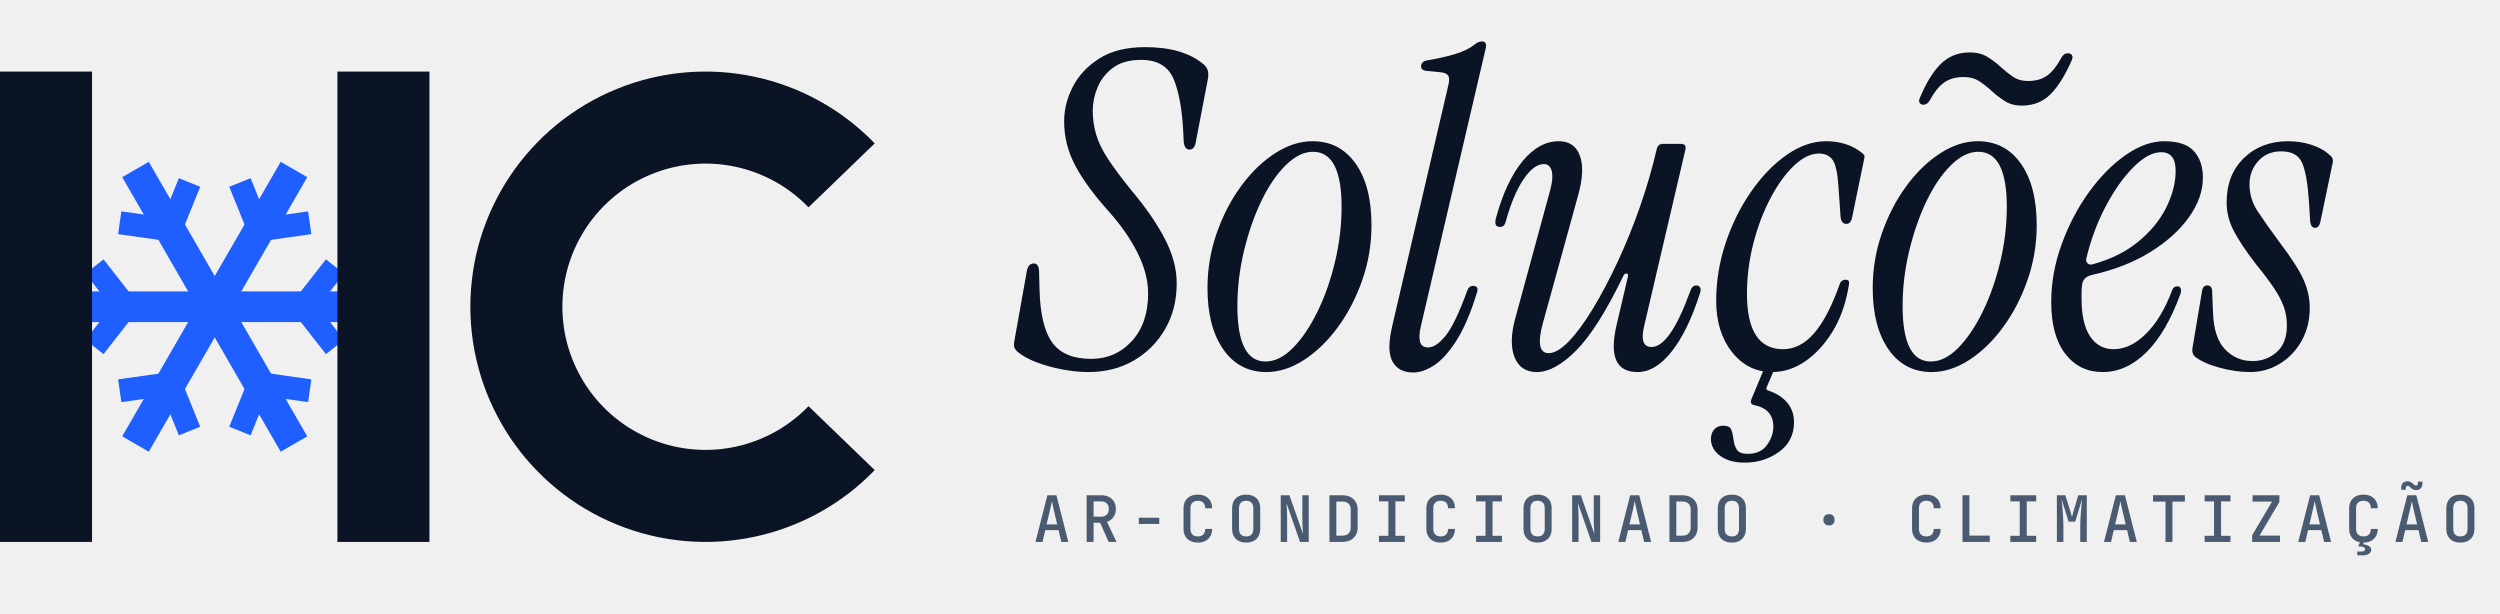
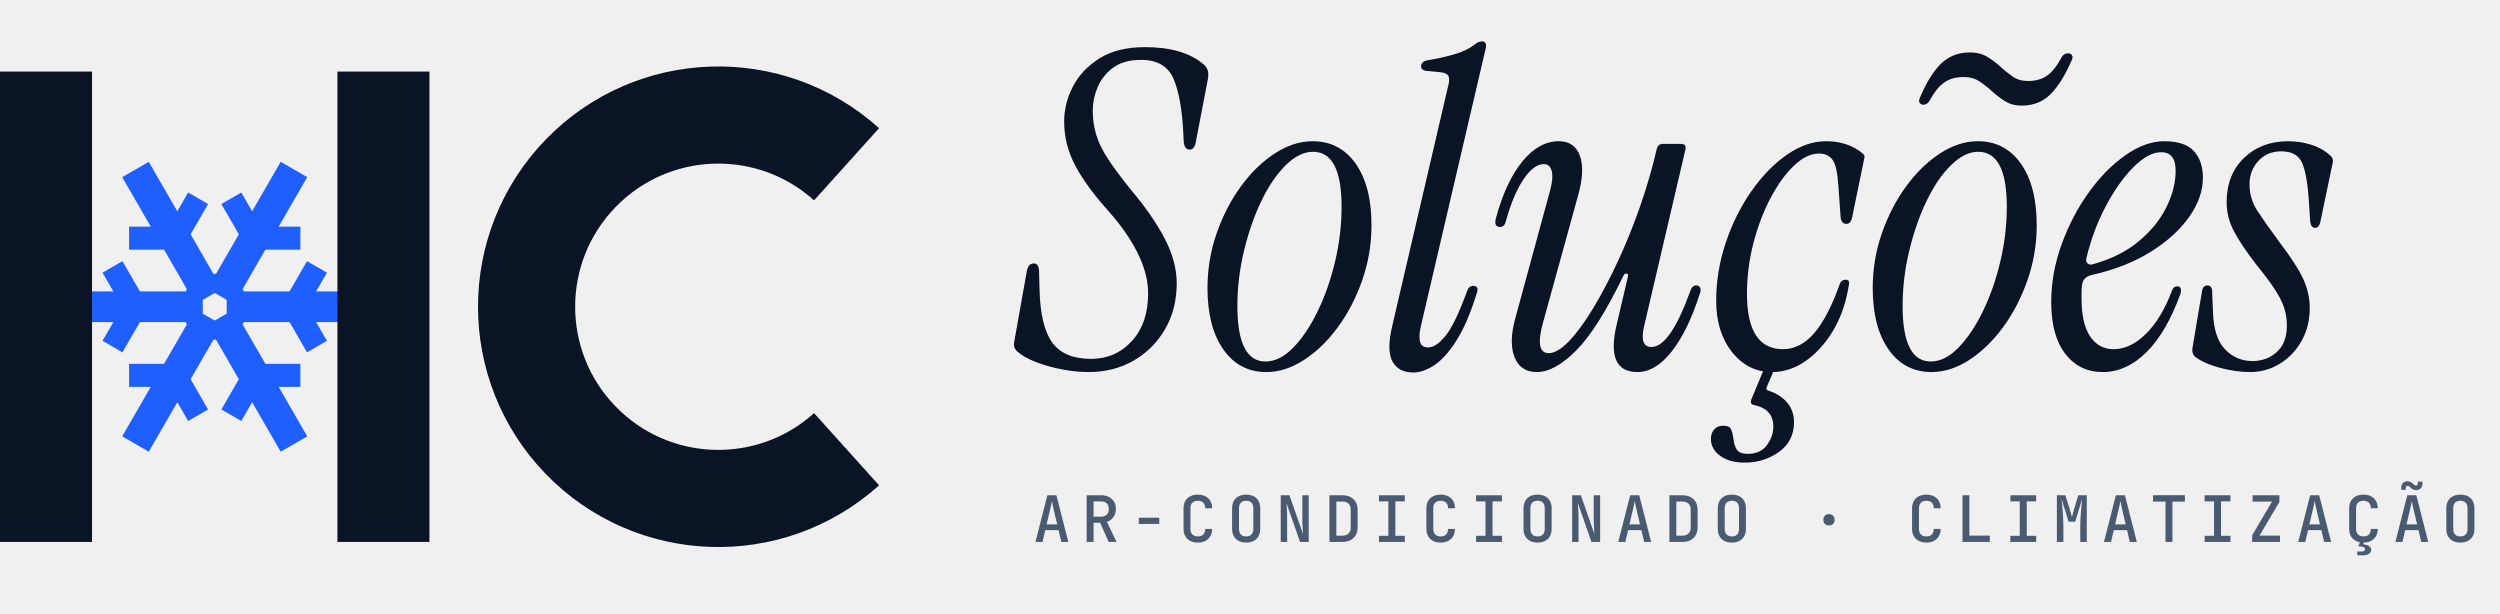
<svg xmlns="http://www.w3.org/2000/svg" viewBox="0 0 489.0 120">
-   <path d="M42.00 60.00L73.00 60.00" stroke="#1f5fff" stroke-width="6" stroke-linecap="butt" fill="none" />
-   <path d="M59.36 60.00L65.52 52.12" stroke="#1f5fff" stroke-width="4.5" stroke-linecap="butt" fill="none" />
-   <path d="M59.36 60.00L65.52 67.88" stroke="#1f5fff" stroke-width="4.5" stroke-linecap="butt" fill="none" />
-   <path d="M42.00 60.00L57.50 86.85" stroke="#1f5fff" stroke-width="6" stroke-linecap="butt" fill="none" />
-   <path d="M50.68 75.03L60.58 76.43" stroke="#1f5fff" stroke-width="4.5" stroke-linecap="butt" fill="none" />
-   <path d="M50.68 75.03L46.93 84.31" stroke="#1f5fff" stroke-width="4.5" stroke-linecap="butt" fill="none" />
-   <path d="M42.00 60.00L26.50 86.85" stroke="#1f5fff" stroke-width="6" stroke-linecap="butt" fill="none" />
-   <path d="M33.32 75.03L37.07 84.31" stroke="#1f5fff" stroke-width="4.5" stroke-linecap="butt" fill="none" />
-   <path d="M33.32 75.03L23.42 76.43" stroke="#1f5fff" stroke-width="4.5" stroke-linecap="butt" fill="none" />
-   <path d="M42.00 60.00L11.00 60.00" stroke="#1f5fff" stroke-width="6" stroke-linecap="butt" fill="none" />
-   <path d="M24.64 60.00L18.48 67.88" stroke="#1f5fff" stroke-width="4.5" stroke-linecap="butt" fill="none" />
-   <path d="M24.64 60.00L18.48 52.12" stroke="#1f5fff" stroke-width="4.5" stroke-linecap="butt" fill="none" />
-   <path d="M42.00 60.00L26.50 33.15" stroke="#1f5fff" stroke-width="6" stroke-linecap="butt" fill="none" />
-   <path d="M33.32 44.97L23.42 43.57" stroke="#1f5fff" stroke-width="4.5" stroke-linecap="butt" fill="none" />
-   <path d="M33.32 44.97L37.07 35.69" stroke="#1f5fff" stroke-width="4.5" stroke-linecap="butt" fill="none" />
-   <path d="M42.00 60.00L57.50 33.15" stroke="#1f5fff" stroke-width="6" stroke-linecap="butt" fill="none" />
-   <path d="M50.68 44.97L46.93 35.69" stroke="#1f5fff" stroke-width="4.5" stroke-linecap="butt" fill="none" />
-   <path d="M50.68 44.97L60.58 43.57" stroke="#1f5fff" stroke-width="4.5" stroke-linecap="butt" fill="none" />
+   <mask id="hc683441" maskUnits="userSpaceOnUse" x="0" y="0" width="172" height="120">
+     <rect width="172" height="120" fill="#fff" />
+     <polygon points="44.34,61.35 42.00,62.70 39.66,61.35 39.66,58.65 42.00,57.30 44.34,58.65" fill="#000" />
+   </mask>
+   <g mask="url(#hc683441)">
+     <path d="M42.00 60.00L73.00 60.00" stroke="#1f5fff" stroke-width="6" fill="none" />
+     <path d="M57.50 60.00L62.00 52.21" stroke="#1f5fff" stroke-width="4.5" fill="none" />
+     <path d="M57.50 60.00L62.00 67.79" stroke="#1f5fff" stroke-width="4.5" fill="none" />
+     <path d="M42.00 60.00L57.50 86.85" stroke="#1f5fff" stroke-width="6" fill="none" />
+     <path d="M49.75 73.42L58.75 73.42" stroke="#1f5fff" stroke-width="4.5" fill="none" />
+     <path d="M49.75 73.42L45.25 81.22" stroke="#1f5fff" stroke-width="4.5" fill="none" />
+     <path d="M42.00 60.00L26.50 86.85" stroke="#1f5fff" stroke-width="6" fill="none" />
+     <path d="M34.25 73.42L38.75 81.22" stroke="#1f5fff" stroke-width="4.5" fill="none" />
+     <path d="M34.25 73.42L25.25 73.42" stroke="#1f5fff" stroke-width="4.5" fill="none" />
+     <path d="M42.00 60.00L11.00 60.00" stroke="#1f5fff" stroke-width="6" fill="none" />
+     <path d="M26.50 60.00L22.00 67.79" stroke="#1f5fff" stroke-width="4.5" fill="none" />
+     <path d="M26.50 60.00L22.00 52.21" stroke="#1f5fff" stroke-width="4.5" fill="none" />
+     <path d="M42.00 60.00L26.50 33.15" stroke="#1f5fff" stroke-width="6" fill="none" />
+     <path d="M34.25 46.58L25.25 46.58" stroke="#1f5fff" stroke-width="4.5" fill="none" />
+     <path d="M34.25 46.58L38.75 38.78" stroke="#1f5fff" stroke-width="4.5" fill="none" />
+     <path d="M42.00 60.00L57.50 33.15" stroke="#1f5fff" stroke-width="6" fill="none" />
+     <path d="M49.75 46.58L45.25 38.78" stroke="#1f5fff" stroke-width="4.5" fill="none" />
+     <path d="M49.75 46.58L58.75 46.58" stroke="#1f5fff" stroke-width="4.5" fill="none" />
+     <polygon points="47.63,63.25 42.00,66.50 36.37,63.25 36.37,56.75 42.00,53.50 47.63,56.75" fill="#1f5fff" />
+   </g>
  <rect x="0" y="14" width="18" height="92" fill="#0a1424" />
  <rect x="66" y="14" width="18" height="92" fill="#0a1424" />
-   <path d="M164.62 34.30A37 37 0 1 0 164.62 85.70" fill="none" stroke="#0a1424" stroke-width="18" />
+   <path d="M165.59 32.13A37.5 37.5 0 1 0 165.59 87.87" fill="none" stroke="#0a1424" stroke-width="19" />
  <path d="M212.878 72.774Q210.47 72.774 207.761 72.258Q205.052 71.742 202.687 70.839Q200.322 69.936 198.946 68.732Q198.516 68.302 198.387 67.872Q198.258 67.442 198.43 66.582L200.838 53.08Q201.096 51.532 202.214 51.532Q203.246 51.532 203.246 53.252L203.332 56.606Q203.504 63.83 205.826 67.012Q208.148 70.194 213.394 70.194Q218.21 70.194 221.392 66.711Q224.574 63.228 224.574 57.38Q224.574 53.596 222.51 49.468Q220.446 45.34 216.748 41.212Q212.362 36.31 210.255 32.268Q208.148 28.226 208.148 23.754Q208.148 20.228 209.868 16.917Q211.588 13.606 215.071 11.413Q218.554 9.22 223.972 9.22Q231.454 9.22 235.41 12.574Q236.614 13.52 236.27 15.412L233.862 27.968Q233.604 29.258 232.658 29.258Q231.712 29.258 231.54 27.796L231.454 25.99Q231.11 19.024 229.519 15.369Q227.928 11.714 223.198 11.714Q219.758 11.714 217.694 13.262Q215.63 14.81 214.684 17.089Q213.738 19.368 213.738 21.604Q213.738 24.098 214.426 26.377Q215.114 28.656 216.791 31.193Q218.468 33.73 221.392 37.342Q225.52 42.244 227.842 46.716Q230.164 51.188 230.164 55.402Q230.164 60.476 227.885 64.389Q225.606 68.302 221.736 70.538Q217.866 72.774 212.878 72.774ZM247.708 72.774Q242.376 72.774 239.28 68.345Q236.184 63.916 236.184 56.348Q236.184 50.758 237.99 45.598Q239.796 40.438 242.763 36.396Q245.73 32.354 249.385 29.989Q253.04 27.624 256.738 27.624Q262.07 27.624 265.166 32.01Q268.262 36.396 268.262 44.05Q268.262 49.64 266.456 54.8Q264.65 59.96 261.683 64.002Q258.716 68.044 255.061 70.409Q251.406 72.774 247.708 72.774ZM247.536 70.71Q250.288 70.71 252.911 68.044Q255.534 65.378 257.684 60.992Q259.834 56.606 261.124 51.231Q262.414 45.856 262.414 40.438Q262.414 29.688 256.824 29.688Q254.158 29.688 251.492 32.311Q248.826 34.934 246.719 39.32Q244.612 43.706 243.322 49.081Q242.032 54.456 242.032 59.874Q242.032 70.71 247.536 70.71ZM276.432 72.86Q273.594 72.86 272.39 70.753Q271.186 68.646 272.304 63.83L283.226 16.96Q283.656 15.412 283.269 14.81Q282.882 14.208 281.678 14.122L279.098 13.864Q277.808 13.778 277.98 12.746Q278.152 11.972 279.184 11.8Q282.28 11.284 284.688 10.553Q287.096 9.822 288.558 8.618Q289.246 8.102 289.848 8.102Q290.88 8.102 290.622 9.392L277.894 63.916Q277.464 65.808 277.765 66.883Q278.066 67.958 279.356 67.958Q280.904 67.958 282.753 65.679Q284.602 63.4 286.924 57.036Q287.268 55.918 288.128 55.918Q289.418 55.918 288.816 57.466Q287.01 63.314 284.817 66.711Q282.624 70.108 280.474 71.484Q278.324 72.86 276.432 72.86ZM300.598 72.774Q297.416 72.774 296.255 69.893Q295.094 67.012 296.384 62.282L303.178 37.342Q303.866 34.848 303.522 33.472Q303.178 32.096 301.974 32.096Q299.996 32.096 297.975 35.106Q295.954 38.116 294.492 43.448Q294.234 44.394 293.374 44.394Q292.17 44.394 292.6 42.674Q294.578 35.45 297.803 31.537Q301.028 27.624 304.898 27.624Q307.994 27.624 309.026 30.462Q310.058 33.3 308.682 38.202L301.802 63.142Q300.168 69.076 302.92 69.076Q304.64 69.076 306.876 66.754Q309.112 64.432 311.563 60.39Q314.014 56.348 316.422 51.188Q318.83 46.028 320.808 40.352Q322.786 34.676 324.076 29.086Q324.334 28.14 325.28 28.14H328.72Q329.924 28.14 329.666 29.258L321.582 63.83Q320.636 67.872 323.044 67.872Q326.656 67.872 330.612 56.95Q330.956 55.832 331.816 55.832Q332.332 55.832 332.547 56.262Q332.762 56.692 332.504 57.38Q330.182 64.69 327.0 68.732Q323.818 72.774 320.292 72.774Q314.1 72.774 316.164 63.744L318.4 54.198Q318.572 53.596 318.185 53.51Q317.798 53.424 317.54 53.94Q312.552 64.26 308.338 68.517Q304.124 72.774 300.598 72.774ZM346.608 72.774Q341.878 72.774 338.782 68.861Q335.686 64.948 335.686 58.842Q335.686 53.08 337.535 47.533Q339.384 41.986 342.523 37.471Q345.662 32.956 349.489 30.29Q353.316 27.624 357.186 27.624Q361.314 27.624 364.152 29.86Q364.582 30.204 364.668 30.419Q364.754 30.634 364.582 31.322L362.26 42.588Q362.002 43.792 361.142 43.792Q360.196 43.792 360.024 42.502L359.594 36.396Q359.336 32.44 358.433 31.236Q357.53 30.032 355.81 30.032Q353.402 30.032 350.908 32.397Q348.414 34.762 346.307 38.761Q344.2 42.76 342.953 47.619Q341.706 52.478 341.706 57.466Q341.706 68.302 348.758 68.302Q352.112 68.302 354.821 65.206Q357.53 62.11 359.852 55.574Q360.11 54.714 361.056 54.714Q361.572 54.714 361.658 55.101Q361.744 55.488 361.486 56.606Q360.626 61.336 358.39 64.948Q356.154 68.56 353.101 70.667Q350.048 72.774 346.608 72.774ZM347.64 70.882 345.576 75.698Q345.318 76.214 345.834 76.386Q348.242 77.16 349.575 78.751Q350.908 80.342 350.908 82.578Q350.908 86.276 347.984 88.383Q345.06 90.49 341.276 90.49Q338.266 90.49 336.46 89.157Q334.654 87.824 334.654 85.846Q334.654 84.728 335.299 83.997Q335.944 83.266 337.062 83.266Q338.352 83.266 338.653 84.083Q338.954 84.9 339.083 86.018Q339.212 87.136 339.728 87.953Q340.244 88.77 341.878 88.77Q344.372 88.77 345.619 87.05Q346.866 85.33 346.866 83.438Q346.866 79.998 343.082 79.224Q342.222 79.052 342.566 78.106L345.576 70.882ZM377.826 72.774Q372.494 72.774 369.398 68.345Q366.302 63.916 366.302 56.348Q366.302 50.758 368.108 45.598Q369.914 40.438 372.881 36.396Q375.848 32.354 379.503 29.989Q383.158 27.624 386.856 27.624Q392.188 27.624 395.284 32.01Q398.38 36.396 398.38 44.05Q398.38 49.64 396.574 54.8Q394.768 59.96 391.801 64.002Q388.834 68.044 385.179 70.409Q381.524 72.774 377.826 72.774ZM377.654 70.71Q380.406 70.71 383.029 68.044Q385.652 65.378 387.802 60.992Q389.952 56.606 391.242 51.231Q392.532 45.856 392.532 40.438Q392.532 29.688 386.942 29.688Q384.276 29.688 381.61 32.311Q378.944 34.934 376.837 39.32Q374.73 43.706 373.44 49.081Q372.15 54.456 372.15 59.874Q372.15 70.71 377.654 70.71ZM395.456 20.658Q393.564 20.658 392.188 19.798Q390.812 18.938 389.651 17.863Q388.49 16.788 387.2 15.928Q385.91 15.068 384.104 15.068Q381.782 15.068 380.277 16.143Q378.772 17.218 377.568 19.454Q377.052 20.486 376.192 20.486Q375.762 20.486 375.504 20.142Q375.246 19.798 375.504 19.196Q377.31 14.81 379.589 12.531Q381.868 10.252 385.308 10.252Q387.286 10.252 388.705 11.112Q390.124 11.972 391.285 13.047Q392.446 14.122 393.693 14.982Q394.94 15.842 396.66 15.842Q398.982 15.842 400.444 14.767Q401.906 13.692 403.11 11.456Q403.626 10.424 404.486 10.424Q405.002 10.424 405.26 10.768Q405.518 11.112 405.26 11.714Q403.368 16.1 401.132 18.379Q398.896 20.658 395.456 20.658ZM411.28 72.774Q406.722 72.774 403.97 69.205Q401.218 65.636 401.218 59.1Q401.218 53.424 403.239 47.834Q405.26 42.244 408.528 37.686Q411.796 33.128 415.709 30.376Q419.622 27.624 423.32 27.624Q427.362 27.624 429.125 29.559Q430.888 31.494 430.888 34.762Q430.888 38.632 428.179 42.459Q425.47 46.286 420.611 49.296Q415.752 52.306 409.216 53.768Q407.324 54.198 407.238 55.918Q407.152 56.52 407.152 57.165Q407.152 57.81 407.152 58.412Q407.152 63.314 408.829 65.808Q410.506 68.302 413.43 68.302Q416.698 68.302 419.751 65.292Q422.804 62.282 424.868 56.778Q425.126 56.004 425.9 56.004Q426.416 56.004 426.545 56.434Q426.674 56.864 426.502 57.466Q423.75 65.034 419.837 68.904Q415.924 72.774 411.28 72.774ZM408.098 50.5Q407.926 51.102 408.313 51.489Q408.7 51.876 409.302 51.704Q414.634 50.242 418.246 47.275Q421.858 44.308 423.707 40.61Q425.556 36.912 425.556 33.386Q425.556 29.774 422.718 29.774Q420.224 29.774 417.3 32.698Q414.376 35.622 411.882 40.352Q409.388 45.082 408.098 50.5ZM440.09 72.774Q437.252 72.774 434.113 71.914Q430.974 71.054 429.34 69.764Q428.738 69.248 428.824 68.216L430.716 56.95Q430.888 55.832 431.748 55.832Q432.694 55.832 432.694 57.036L432.866 61.164Q433.038 66.066 435.231 68.345Q437.424 70.624 440.606 70.624Q443.358 70.624 445.336 68.861Q447.314 67.098 447.314 63.658Q447.314 61.68 446.712 60.003Q446.11 58.326 444.82 56.391Q443.53 54.456 441.294 51.704Q438.37 47.92 436.951 45.211Q435.532 42.502 435.532 39.578Q435.532 34.16 438.929 30.892Q442.326 27.624 447.572 27.624Q449.894 27.624 452.087 28.312Q454.28 29.0 455.742 30.376Q456.516 30.978 456.258 31.924L453.85 43.448Q453.592 44.566 452.818 44.566Q452.044 44.566 451.872 43.362L451.614 39.234Q451.27 34.074 450.281 31.838Q449.292 29.602 446.196 29.602Q443.444 29.602 441.724 31.494Q440.004 33.386 440.004 36.052Q440.004 38.89 441.552 41.255Q443.1 43.62 445.766 47.232Q449.292 51.876 450.539 54.628Q451.786 57.38 451.786 60.218Q451.786 63.83 450.195 66.668Q448.604 69.506 445.938 71.14Q443.272 72.774 440.09 72.774Z" fill="#0a1424" />
  <path d="M202.537 106.0 204.863 96.875H206.637L208.963 106.0H207.6L207.05 103.688H204.463L203.912 106.0ZM204.713 102.575H206.787L206.162 99.938Q206.0 99.237 205.894 98.719Q205.787 98.2 205.75 98.013Q205.713 98.2 205.613 98.719Q205.512 99.237 205.338 99.925ZM212.55 106.0V96.875H215.412Q216.275 96.875 216.913 97.206Q217.55 97.537 217.906 98.137Q218.262 98.737 218.262 99.55Q218.262 100.463 217.794 101.131Q217.325 101.8 216.525 102.075L218.387 106.0H216.85L215.188 102.25H213.9V106.0ZM213.9 101.062H215.412Q216.088 101.062 216.488 100.656Q216.887 100.25 216.887 99.575Q216.887 98.875 216.488 98.475Q216.088 98.075 215.412 98.075H213.9ZM222.75 102.487V101.263H226.75V102.487ZM234.3 106.125Q233.45 106.125 232.819 105.806Q232.188 105.487 231.844 104.881Q231.5 104.275 231.5 103.463V99.412Q231.5 98.588 231.844 97.988Q232.188 97.388 232.819 97.069Q233.45 96.75 234.3 96.75Q235.15 96.75 235.775 97.075Q236.4 97.4 236.744 97.994Q237.088 98.588 237.088 99.412H235.738Q235.738 98.7 235.363 98.325Q234.988 97.95 234.3 97.95Q233.613 97.95 233.231 98.325Q232.85 98.7 232.85 99.4V103.463Q232.85 104.162 233.231 104.544Q233.613 104.925 234.3 104.925Q234.988 104.925 235.363 104.544Q235.738 104.162 235.738 103.463H237.088Q237.088 104.275 236.744 104.875Q236.4 105.475 235.775 105.8Q235.15 106.125 234.3 106.125ZM243.75 106.125Q242.9 106.125 242.281 105.806Q241.662 105.487 241.331 104.881Q241.0 104.275 241.0 103.463V99.412Q241.0 98.588 241.331 97.988Q241.662 97.388 242.281 97.069Q242.9 96.75 243.75 96.75Q244.6 96.75 245.219 97.069Q245.838 97.388 246.169 97.988Q246.5 98.588 246.5 99.4V103.463Q246.5 104.275 246.169 104.881Q245.838 105.487 245.219 105.806Q244.6 106.125 243.75 106.125ZM243.75 104.925Q244.438 104.925 244.794 104.544Q245.15 104.162 245.15 103.463V99.412Q245.15 98.7 244.794 98.325Q244.438 97.95 243.75 97.95Q243.075 97.95 242.712 98.325Q242.35 98.7 242.35 99.412V103.463Q242.35 104.162 242.712 104.544Q243.075 104.925 243.75 104.925ZM250.512 106.0V96.875H252.213L254.875 104.463Q254.85 104.1 254.812 103.6Q254.775 103.1 254.756 102.562Q254.738 102.025 254.738 101.588V96.875H255.988V106.0H254.287L251.637 98.412Q251.662 98.737 251.694 99.225Q251.725 99.713 251.744 100.238Q251.762 100.763 251.762 101.213V106.0ZM260.038 106.0V96.875H262.587Q263.488 96.875 264.15 97.219Q264.812 97.562 265.181 98.188Q265.55 98.812 265.55 99.662V103.2Q265.55 104.037 265.181 104.675Q264.812 105.312 264.15 105.656Q263.488 106.0 262.587 106.0ZM261.387 104.775H262.587Q263.337 104.775 263.769 104.356Q264.2 103.938 264.2 103.2V99.662Q264.2 98.938 263.769 98.519Q263.337 98.1 262.587 98.1H261.387ZM269.725 106.0V104.8H271.562V98.075H269.725V96.875H274.775V98.075H272.938V104.8H274.775V106.0ZM281.8 106.125Q280.95 106.125 280.319 105.806Q279.688 105.487 279.344 104.881Q279.0 104.275 279.0 103.463V99.412Q279.0 98.588 279.344 97.988Q279.688 97.388 280.319 97.069Q280.95 96.75 281.8 96.75Q282.65 96.75 283.275 97.075Q283.9 97.4 284.244 97.994Q284.587 98.588 284.587 99.412H283.238Q283.238 98.7 282.863 98.325Q282.488 97.95 281.8 97.95Q281.113 97.95 280.731 98.325Q280.35 98.7 280.35 99.4V103.463Q280.35 104.162 280.731 104.544Q281.113 104.925 281.8 104.925Q282.488 104.925 282.863 104.544Q283.238 104.162 283.238 103.463H284.587Q284.587 104.275 284.244 104.875Q283.9 105.475 283.275 105.8Q282.65 106.125 281.8 106.125ZM288.725 106.0V104.8H290.562V98.075H288.725V96.875H293.775V98.075H291.938V104.8H293.775V106.0ZM300.75 106.125Q299.9 106.125 299.281 105.806Q298.663 105.487 298.331 104.881Q298.0 104.275 298.0 103.463V99.412Q298.0 98.588 298.331 97.988Q298.663 97.388 299.281 97.069Q299.9 96.75 300.75 96.75Q301.6 96.75 302.219 97.069Q302.837 97.388 303.169 97.988Q303.5 98.588 303.5 99.4V103.463Q303.5 104.275 303.169 104.881Q302.837 105.487 302.219 105.806Q301.6 106.125 300.75 106.125ZM300.75 104.925Q301.438 104.925 301.794 104.544Q302.15 104.162 302.15 103.463V99.412Q302.15 98.7 301.794 98.325Q301.438 97.95 300.75 97.95Q300.075 97.95 299.712 98.325Q299.35 98.7 299.35 99.412V103.463Q299.35 104.162 299.712 104.544Q300.075 104.925 300.75 104.925ZM307.512 106.0V96.875H309.212L311.875 104.463Q311.85 104.1 311.812 103.6Q311.775 103.1 311.756 102.562Q311.738 102.025 311.738 101.588V96.875H312.988V106.0H311.288L308.637 98.412Q308.663 98.737 308.694 99.225Q308.725 99.713 308.744 100.238Q308.762 100.763 308.762 101.213V106.0ZM316.538 106.0 318.863 96.875H320.637L322.962 106.0H321.6L321.05 103.688H318.462L317.913 106.0ZM318.712 102.575H320.788L320.163 99.938Q320.0 99.237 319.894 98.719Q319.788 98.2 319.75 98.013Q319.712 98.2 319.612 98.719Q319.512 99.237 319.337 99.925ZM326.538 106.0V96.875H329.087Q329.988 96.875 330.65 97.219Q331.312 97.562 331.681 98.188Q332.05 98.812 332.05 99.662V103.2Q332.05 104.037 331.681 104.675Q331.312 105.312 330.65 105.656Q329.988 106.0 329.087 106.0ZM327.887 104.775H329.087Q329.837 104.775 330.269 104.356Q330.7 103.938 330.7 103.2V99.662Q330.7 98.938 330.269 98.519Q329.837 98.1 329.087 98.1H327.887ZM338.75 106.125Q337.9 106.125 337.281 105.806Q336.663 105.487 336.331 104.881Q336.0 104.275 336.0 103.463V99.412Q336.0 98.588 336.331 97.988Q336.663 97.388 337.281 97.069Q337.9 96.75 338.75 96.75Q339.6 96.75 340.219 97.069Q340.837 97.388 341.169 97.988Q341.5 98.588 341.5 99.4V103.463Q341.5 104.275 341.169 104.881Q340.837 105.487 340.219 105.806Q339.6 106.125 338.75 106.125ZM338.75 104.925Q339.438 104.925 339.794 104.544Q340.15 104.162 340.15 103.463V99.412Q340.15 98.7 339.794 98.325Q339.438 97.95 338.75 97.95Q338.075 97.95 337.712 98.325Q337.35 98.7 337.35 99.412V103.463Q337.35 104.162 337.712 104.544Q338.075 104.925 338.75 104.925ZM357.75 102.775Q357.25 102.775 356.95 102.481Q356.65 102.188 356.65 101.688Q356.65 101.175 356.95 100.869Q357.25 100.562 357.75 100.562Q358.262 100.562 358.556 100.869Q358.85 101.175 358.85 101.688Q358.85 102.188 358.556 102.481Q358.262 102.775 357.75 102.775ZM376.8 106.125Q375.95 106.125 375.319 105.806Q374.688 105.487 374.344 104.881Q374.0 104.275 374.0 103.463V99.412Q374.0 98.588 374.344 97.988Q374.688 97.388 375.319 97.069Q375.95 96.75 376.8 96.75Q377.65 96.75 378.275 97.075Q378.9 97.4 379.244 97.994Q379.587 98.588 379.587 99.412H378.238Q378.238 98.7 377.863 98.325Q377.488 97.95 376.8 97.95Q376.113 97.95 375.731 98.325Q375.35 98.7 375.35 99.4V103.463Q375.35 104.162 375.731 104.544Q376.113 104.925 376.8 104.925Q377.488 104.925 377.863 104.544Q378.238 104.162 378.238 103.463H379.587Q379.587 104.275 379.244 104.875Q378.9 105.475 378.275 105.8Q377.65 106.125 376.8 106.125ZM383.863 106.0V96.875H385.212V104.763H389.2V106.0ZM393.225 106.0V104.8H395.062V98.075H393.225V96.875H398.275V98.075H396.438V104.8H398.275V106.0ZM402.325 106.0V96.875H403.988L404.9 99.8Q405.038 100.213 405.138 100.594Q405.238 100.975 405.275 101.162Q405.325 100.975 405.419 100.594Q405.512 100.213 405.637 99.8L406.512 96.875H408.175V106.0H406.9V102.925Q406.9 102.338 406.931 101.619Q406.962 100.9 407.025 100.169Q407.087 99.438 407.15 98.769Q407.212 98.1 407.262 97.6L405.913 102.037H404.613L403.238 97.6Q403.3 98.088 403.363 98.731Q403.425 99.375 403.475 100.1Q403.525 100.825 403.562 101.556Q403.6 102.287 403.6 102.925V106.0ZM411.538 106.0 413.863 96.875H415.637L417.962 106.0H416.6L416.05 103.688H413.462L412.913 106.0ZM413.712 102.575H415.788L415.163 99.938Q415.0 99.237 414.894 98.719Q414.788 98.2 414.75 98.013Q414.712 98.2 414.612 98.719Q414.512 99.237 414.337 99.925ZM423.575 106.0V98.112H421.137V96.862H427.363V98.112H424.925V106.0ZM431.225 106.0V104.8H433.062V98.075H431.225V96.875H436.275V98.075H434.438V104.8H436.275V106.0ZM440.525 106.0V104.688L444.413 98.112H440.6V96.875H445.85V98.188L441.962 104.763H445.975V106.0ZM449.538 106.0 451.863 96.875H453.637L455.962 106.0H454.6L454.05 103.688H451.462L450.913 106.0ZM451.712 102.575H453.788L453.163 99.938Q453.0 99.237 452.894 98.719Q452.788 98.2 452.75 98.013Q452.712 98.2 452.612 98.719Q452.512 99.237 452.337 99.925ZM461.087 108.625V107.875H462.0Q462.288 107.875 462.462 107.731Q462.637 107.588 462.637 107.425Q462.637 107.188 462.281 107.025Q461.925 106.862 461.288 106.862L461.725 105.713H462.488L462.238 106.45Q462.575 106.487 462.944 106.612Q463.312 106.737 463.562 106.969Q463.812 107.2 463.812 107.55Q463.812 107.987 463.381 108.306Q462.95 108.625 462.238 108.625ZM462.3 106.125Q461.45 106.125 460.819 105.806Q460.188 105.487 459.844 104.881Q459.5 104.275 459.5 103.463V99.412Q459.5 98.588 459.844 97.988Q460.188 97.388 460.819 97.069Q461.45 96.75 462.3 96.75Q463.15 96.75 463.775 97.075Q464.4 97.4 464.744 97.994Q465.087 98.588 465.087 99.412H463.738Q463.738 98.7 463.363 98.325Q462.988 97.95 462.3 97.95Q461.613 97.95 461.231 98.325Q460.85 98.7 460.85 99.4V103.463Q460.85 104.162 461.231 104.544Q461.613 104.925 462.3 104.925Q462.988 104.925 463.363 104.544Q463.738 104.162 463.738 103.463H465.087Q465.087 104.275 464.744 104.875Q464.4 105.475 463.775 105.8Q463.15 106.125 462.3 106.125ZM468.538 106.0 470.863 96.875H472.637L474.962 106.0H473.6L473.05 103.688H470.462L469.913 106.0ZM470.712 102.575H472.788L472.163 99.938Q472.0 99.237 471.894 98.719Q471.788 98.2 471.75 98.013Q471.712 98.2 471.612 98.719Q471.512 99.237 471.337 99.925ZM472.625 95.862Q472.238 95.862 472.0 95.737Q471.762 95.612 471.6 95.45Q471.438 95.287 471.288 95.156Q471.137 95.025 470.938 95.025Q470.775 95.025 470.669 95.138Q470.562 95.25 470.562 95.463V95.8H469.675V95.412Q469.675 94.825 470.006 94.481Q470.337 94.138 470.875 94.138Q471.262 94.138 471.5 94.263Q471.738 94.388 471.9 94.55Q472.062 94.713 472.212 94.844Q472.363 94.975 472.562 94.975Q472.738 94.975 472.837 94.869Q472.938 94.763 472.938 94.562V94.2H473.825V94.588Q473.825 95.175 473.5 95.519Q473.175 95.862 472.625 95.862ZM481.25 106.125Q480.4 106.125 479.781 105.806Q479.163 105.487 478.831 104.881Q478.5 104.275 478.5 103.463V99.412Q478.5 98.588 478.831 97.988Q479.163 97.388 479.781 97.069Q480.4 96.75 481.25 96.75Q482.1 96.75 482.719 97.069Q483.337 97.388 483.669 97.988Q484.0 98.588 484.0 99.4V103.463Q484.0 104.275 483.669 104.881Q483.337 105.487 482.719 105.806Q482.1 106.125 481.25 106.125ZM481.25 104.925Q481.938 104.925 482.294 104.544Q482.65 104.162 482.65 103.463V99.412Q482.65 98.7 482.294 98.325Q481.938 97.95 481.25 97.95Q480.575 97.95 480.212 98.325Q479.85 98.7 479.85 99.412V103.463Q479.85 104.162 480.212 104.544Q480.575 104.925 481.25 104.925Z" fill="#4a5a70" />
</svg>
